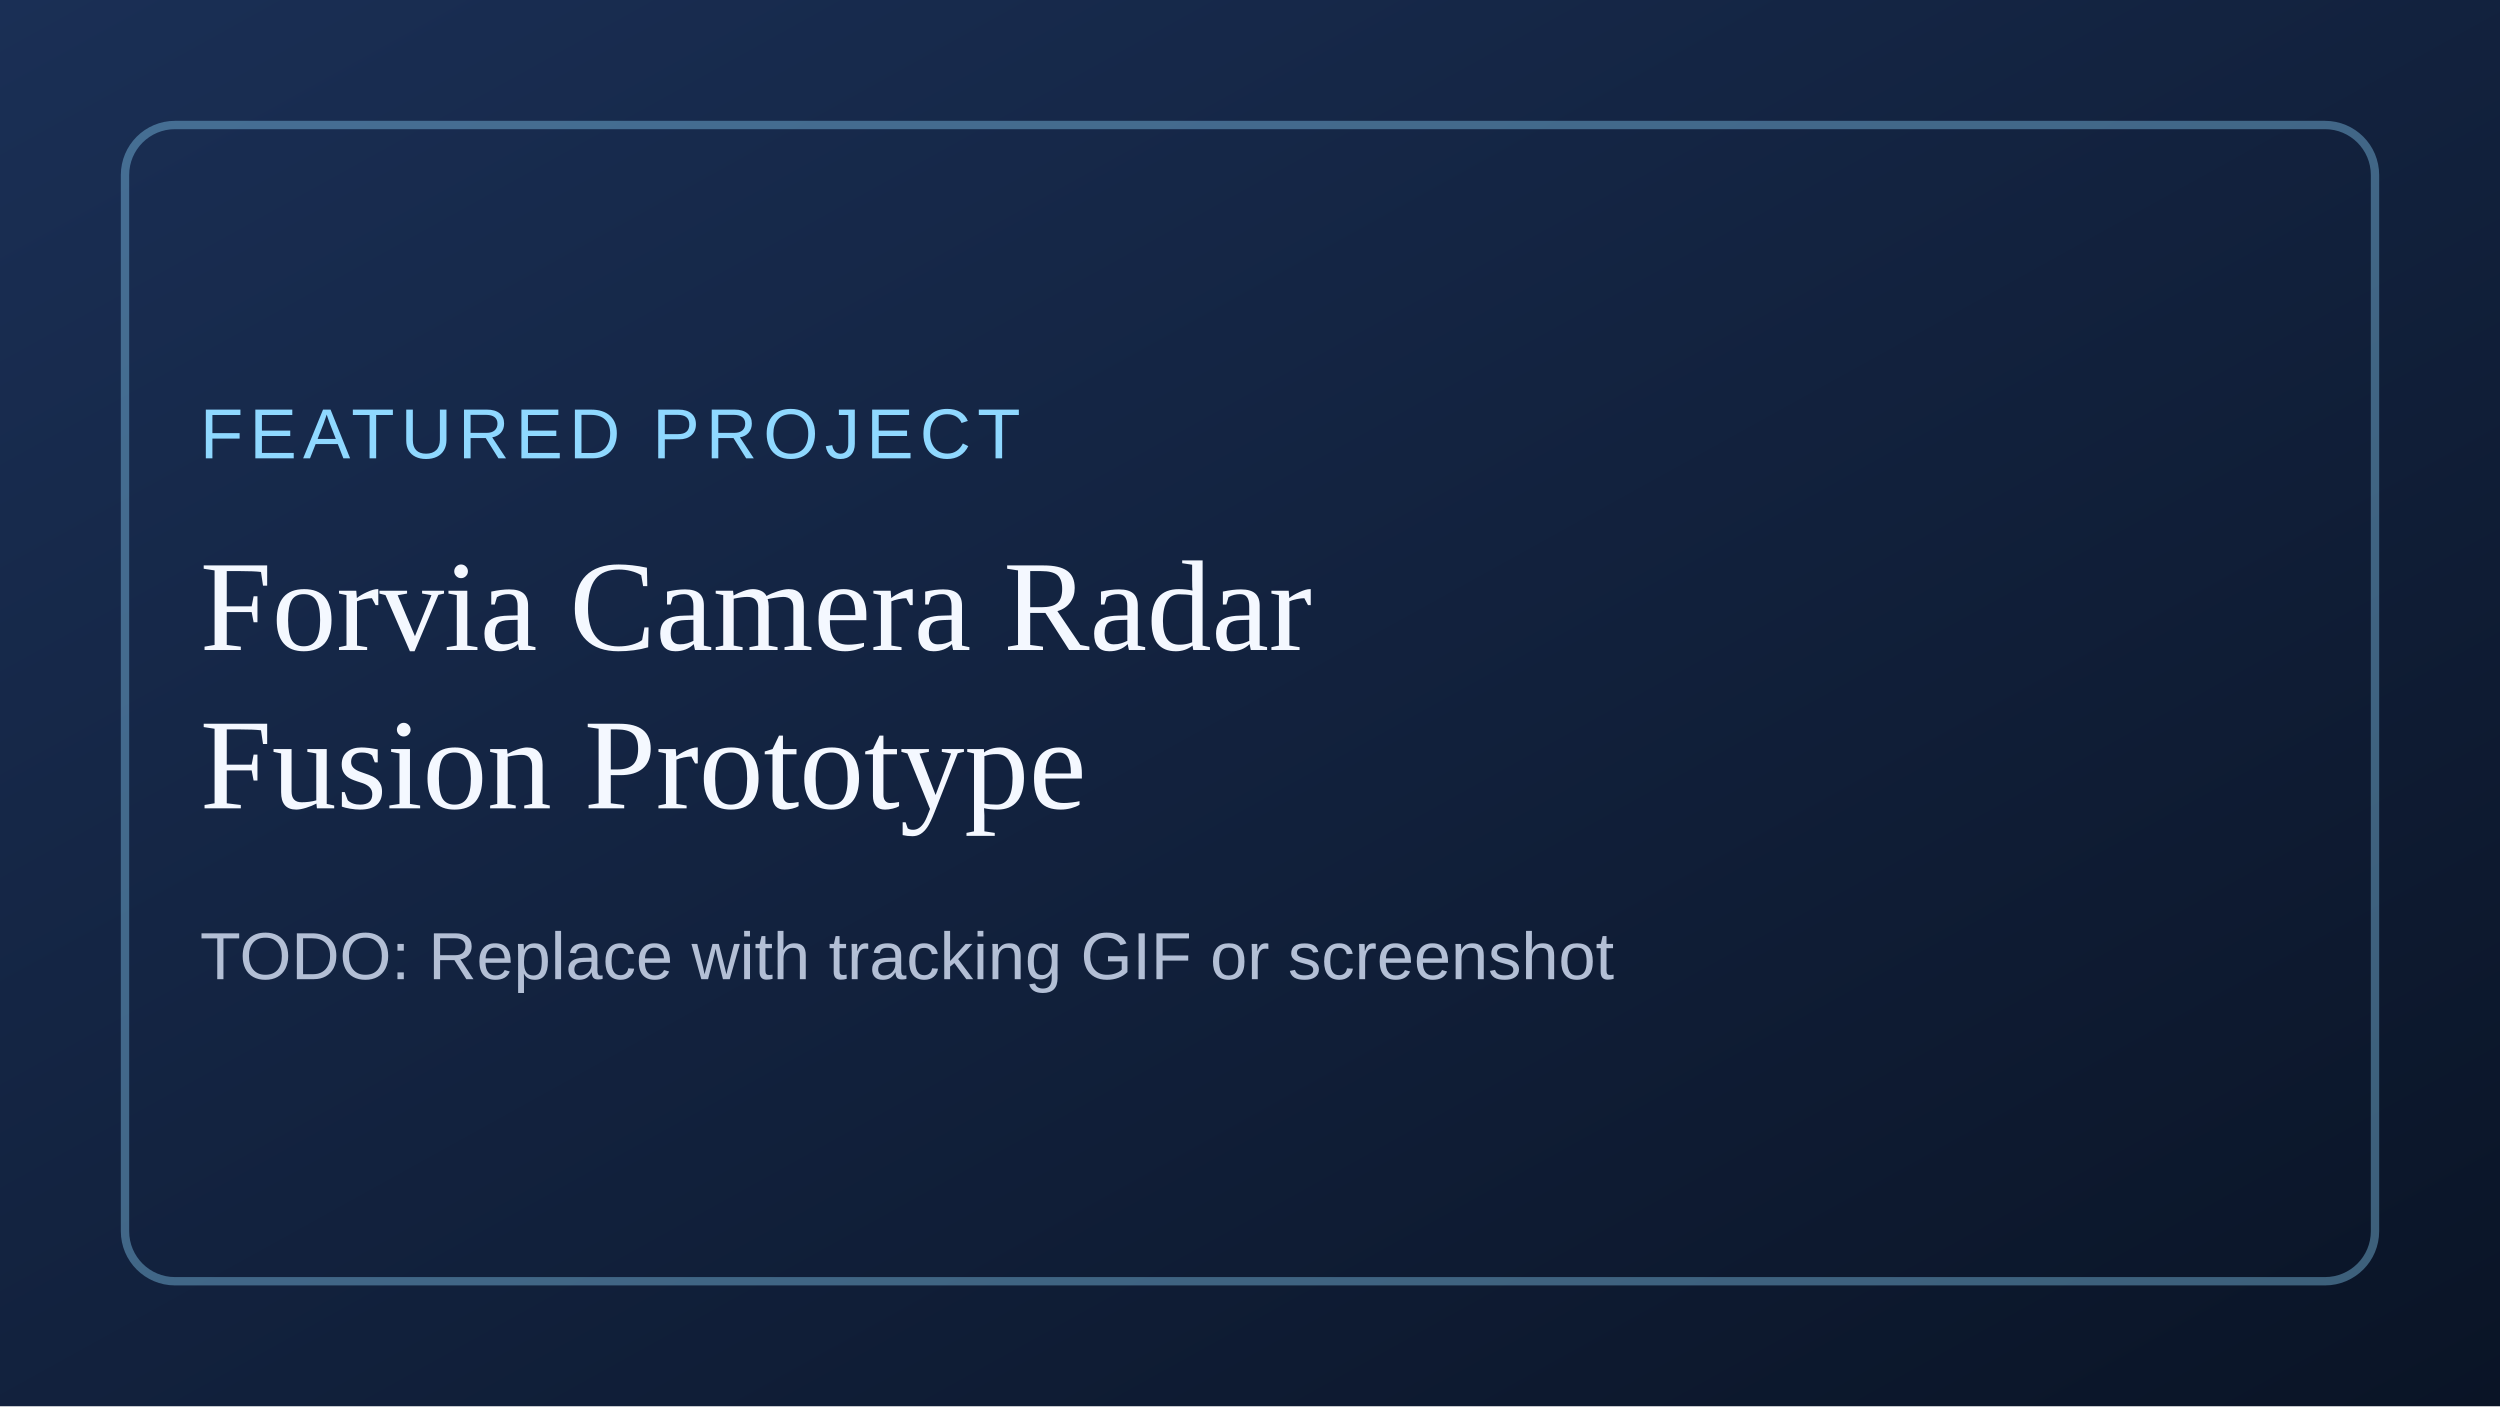
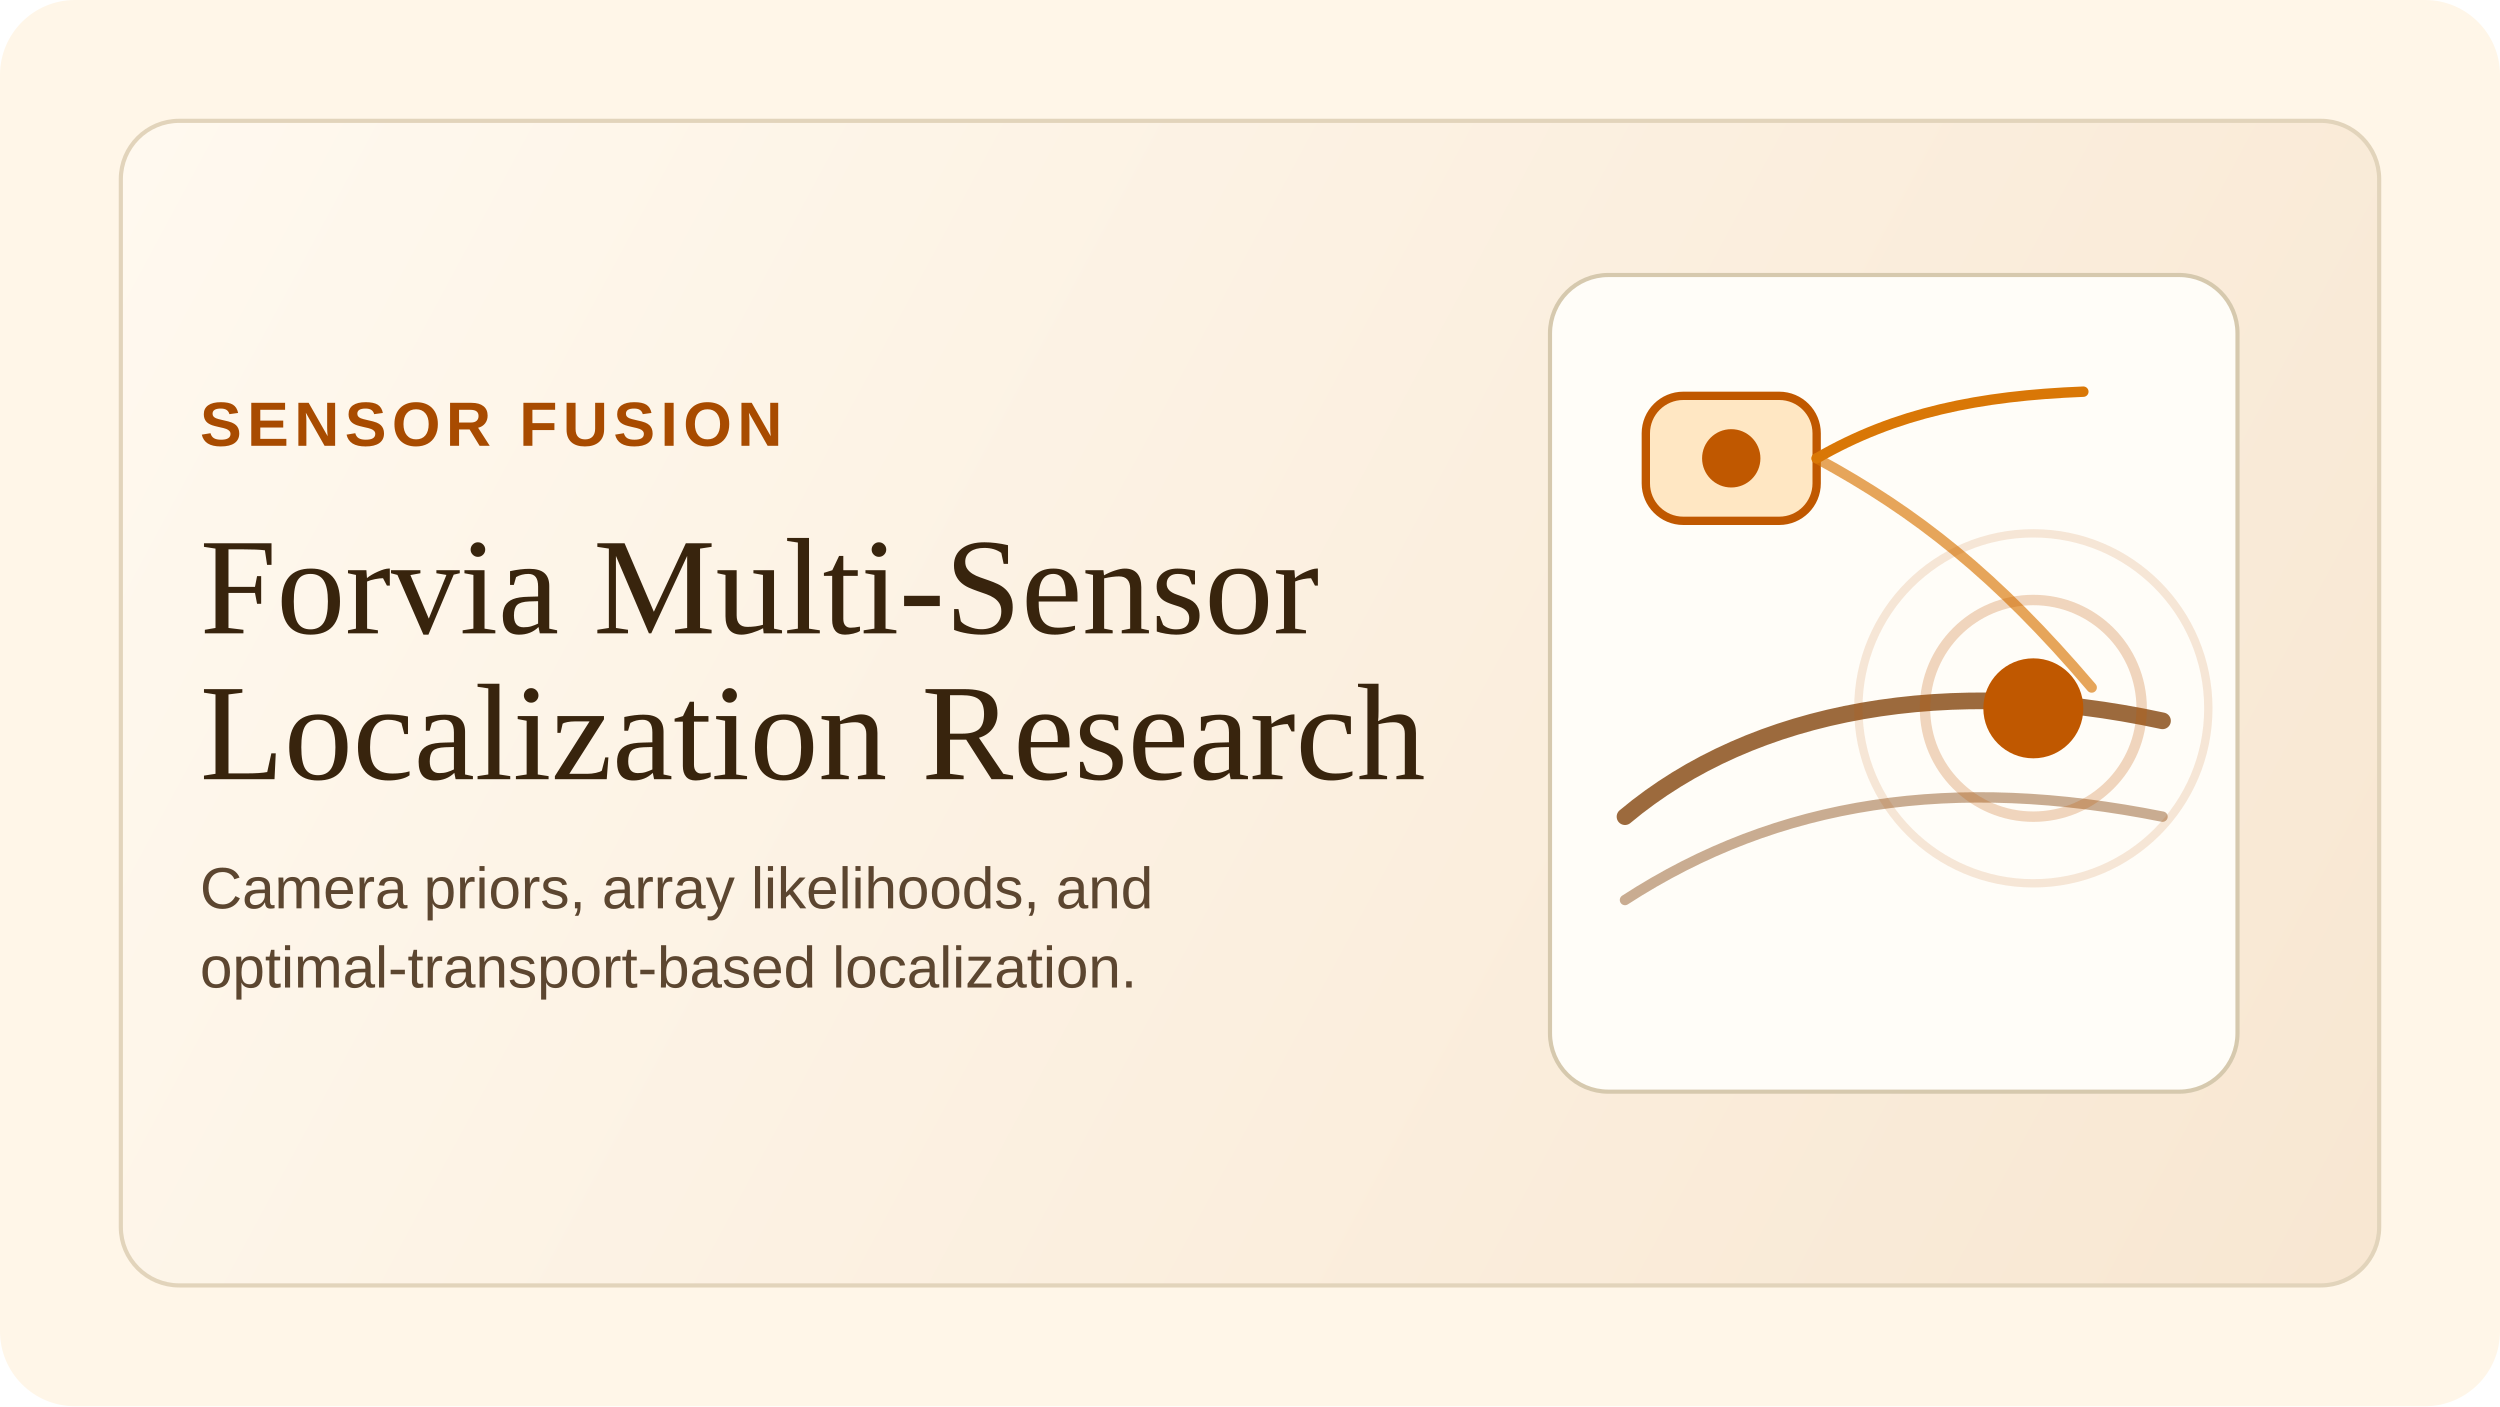
<svg xmlns="http://www.w3.org/2000/svg" width="1200" height="675" viewBox="0 0 1200 675" role="img" aria-labelledby="title desc">
  <defs>
-     <linearGradient id="bg" x1="0" y1="0" x2="1" y2="1">
-       <stop offset="0%" stop-color="#1a2f55" />
-       <stop offset="100%" stop-color="#0a1426" />
+     <linearGradient id="bg" x1="70" y1="56" x2="1120" y2="620" gradientUnits="userSpaceOnUse">
+       <stop stop-color="#FFF9EF" />
+       <stop offset="1" stop-color="#F8E7D2" />
    </linearGradient>
  </defs>
-   <rect width="1200" height="675" fill="url(#bg)" />
-   <rect x="60" y="60" width="1080" height="555" rx="24" fill="none" stroke="#8fd8ff" stroke-opacity="0.38" stroke-width="4" />
-   <text x="96" y="220" fill="#8fd8ff" font-family="Space Grotesk, Arial, sans-serif" font-size="34" letter-spacing="3">FEATURED PROJECT</text>
-   <text x="96" y="312" fill="#f4f8ff" font-family="Source Serif 4, Georgia, serif" font-size="62">Forvia Camera Radar</text>
-   <text x="96" y="388" fill="#f4f8ff" font-family="Source Serif 4, Georgia, serif" font-size="62">Fusion Prototype</text>
-   <text x="96" y="470" fill="#b3bfd5" font-family="Space Grotesk, Arial, sans-serif" font-size="32">TODO: Replace with tracking GIF or screenshot</text>
+   <rect width="1200" height="675" rx="36" fill="#FFF6E8" />
+   <rect x="58" y="58" width="1084" height="559" rx="28" fill="url(#bg)" stroke="#E2D4BB" stroke-width="2" />
+   <text x="96" y="214" fill="#A84B00" font-family="Space Grotesk, Arial, sans-serif" font-size="30" font-weight="700" letter-spacing="2.6">SENSOR FUSION</text>
+   <text x="96" y="304" fill="#38240D" font-family="Source Serif 4, Georgia, serif" font-size="66">Forvia Multi-Sensor</text>
+   <text x="96" y="374" fill="#38240D" font-family="Source Serif 4, Georgia, serif" font-size="66">Localization Research</text>
+   <text x="96" y="436" fill="#5C4630" font-family="Space Grotesk, Arial, sans-serif" font-size="28">Camera priors, array likelihoods, and</text>
+   <text x="96" y="474" fill="#5C4630" font-family="Space Grotesk, Arial, sans-serif" font-size="28">optimal-transport-based localization.</text>
+   <rect x="744" y="132" width="330" height="392" rx="28" fill="#FFFDF8" stroke="#D6C9AE" stroke-width="2" />
+   <rect x="790" y="190" width="82" height="60" rx="18" fill="#FFE7C3" stroke="#C05800" stroke-width="4" />
+   <circle cx="831" cy="220" r="14" fill="#C05800" />
+   <path d="M872 220 C910 198 950 190 1000 188" fill="none" stroke="#D97706" stroke-width="5" stroke-linecap="round" />
+   <path d="M872 220 C920 246 958 276 1004 330" fill="none" stroke="#D97706" stroke-width="5" stroke-linecap="round" stroke-opacity="0.65" />
+   <path d="M780 392 C842 340 936 324 1038 346" fill="none" stroke="#9C6A3D" stroke-width="8" stroke-linecap="round" />
+   <path d="M780 432 C854 384 938 372 1038 392" fill="none" stroke="#9C6A3D" stroke-width="5" stroke-linecap="round" stroke-opacity="0.55" />
+   <circle cx="976" cy="340" r="24" fill="#C05800" />
+   <circle cx="976" cy="340" r="52" fill="none" stroke="#C05800" stroke-width="5" stroke-opacity="0.24" />
+   <circle cx="976" cy="340" r="84" fill="none" stroke="#C05800" stroke-width="4" stroke-opacity="0.14" />
</svg>
